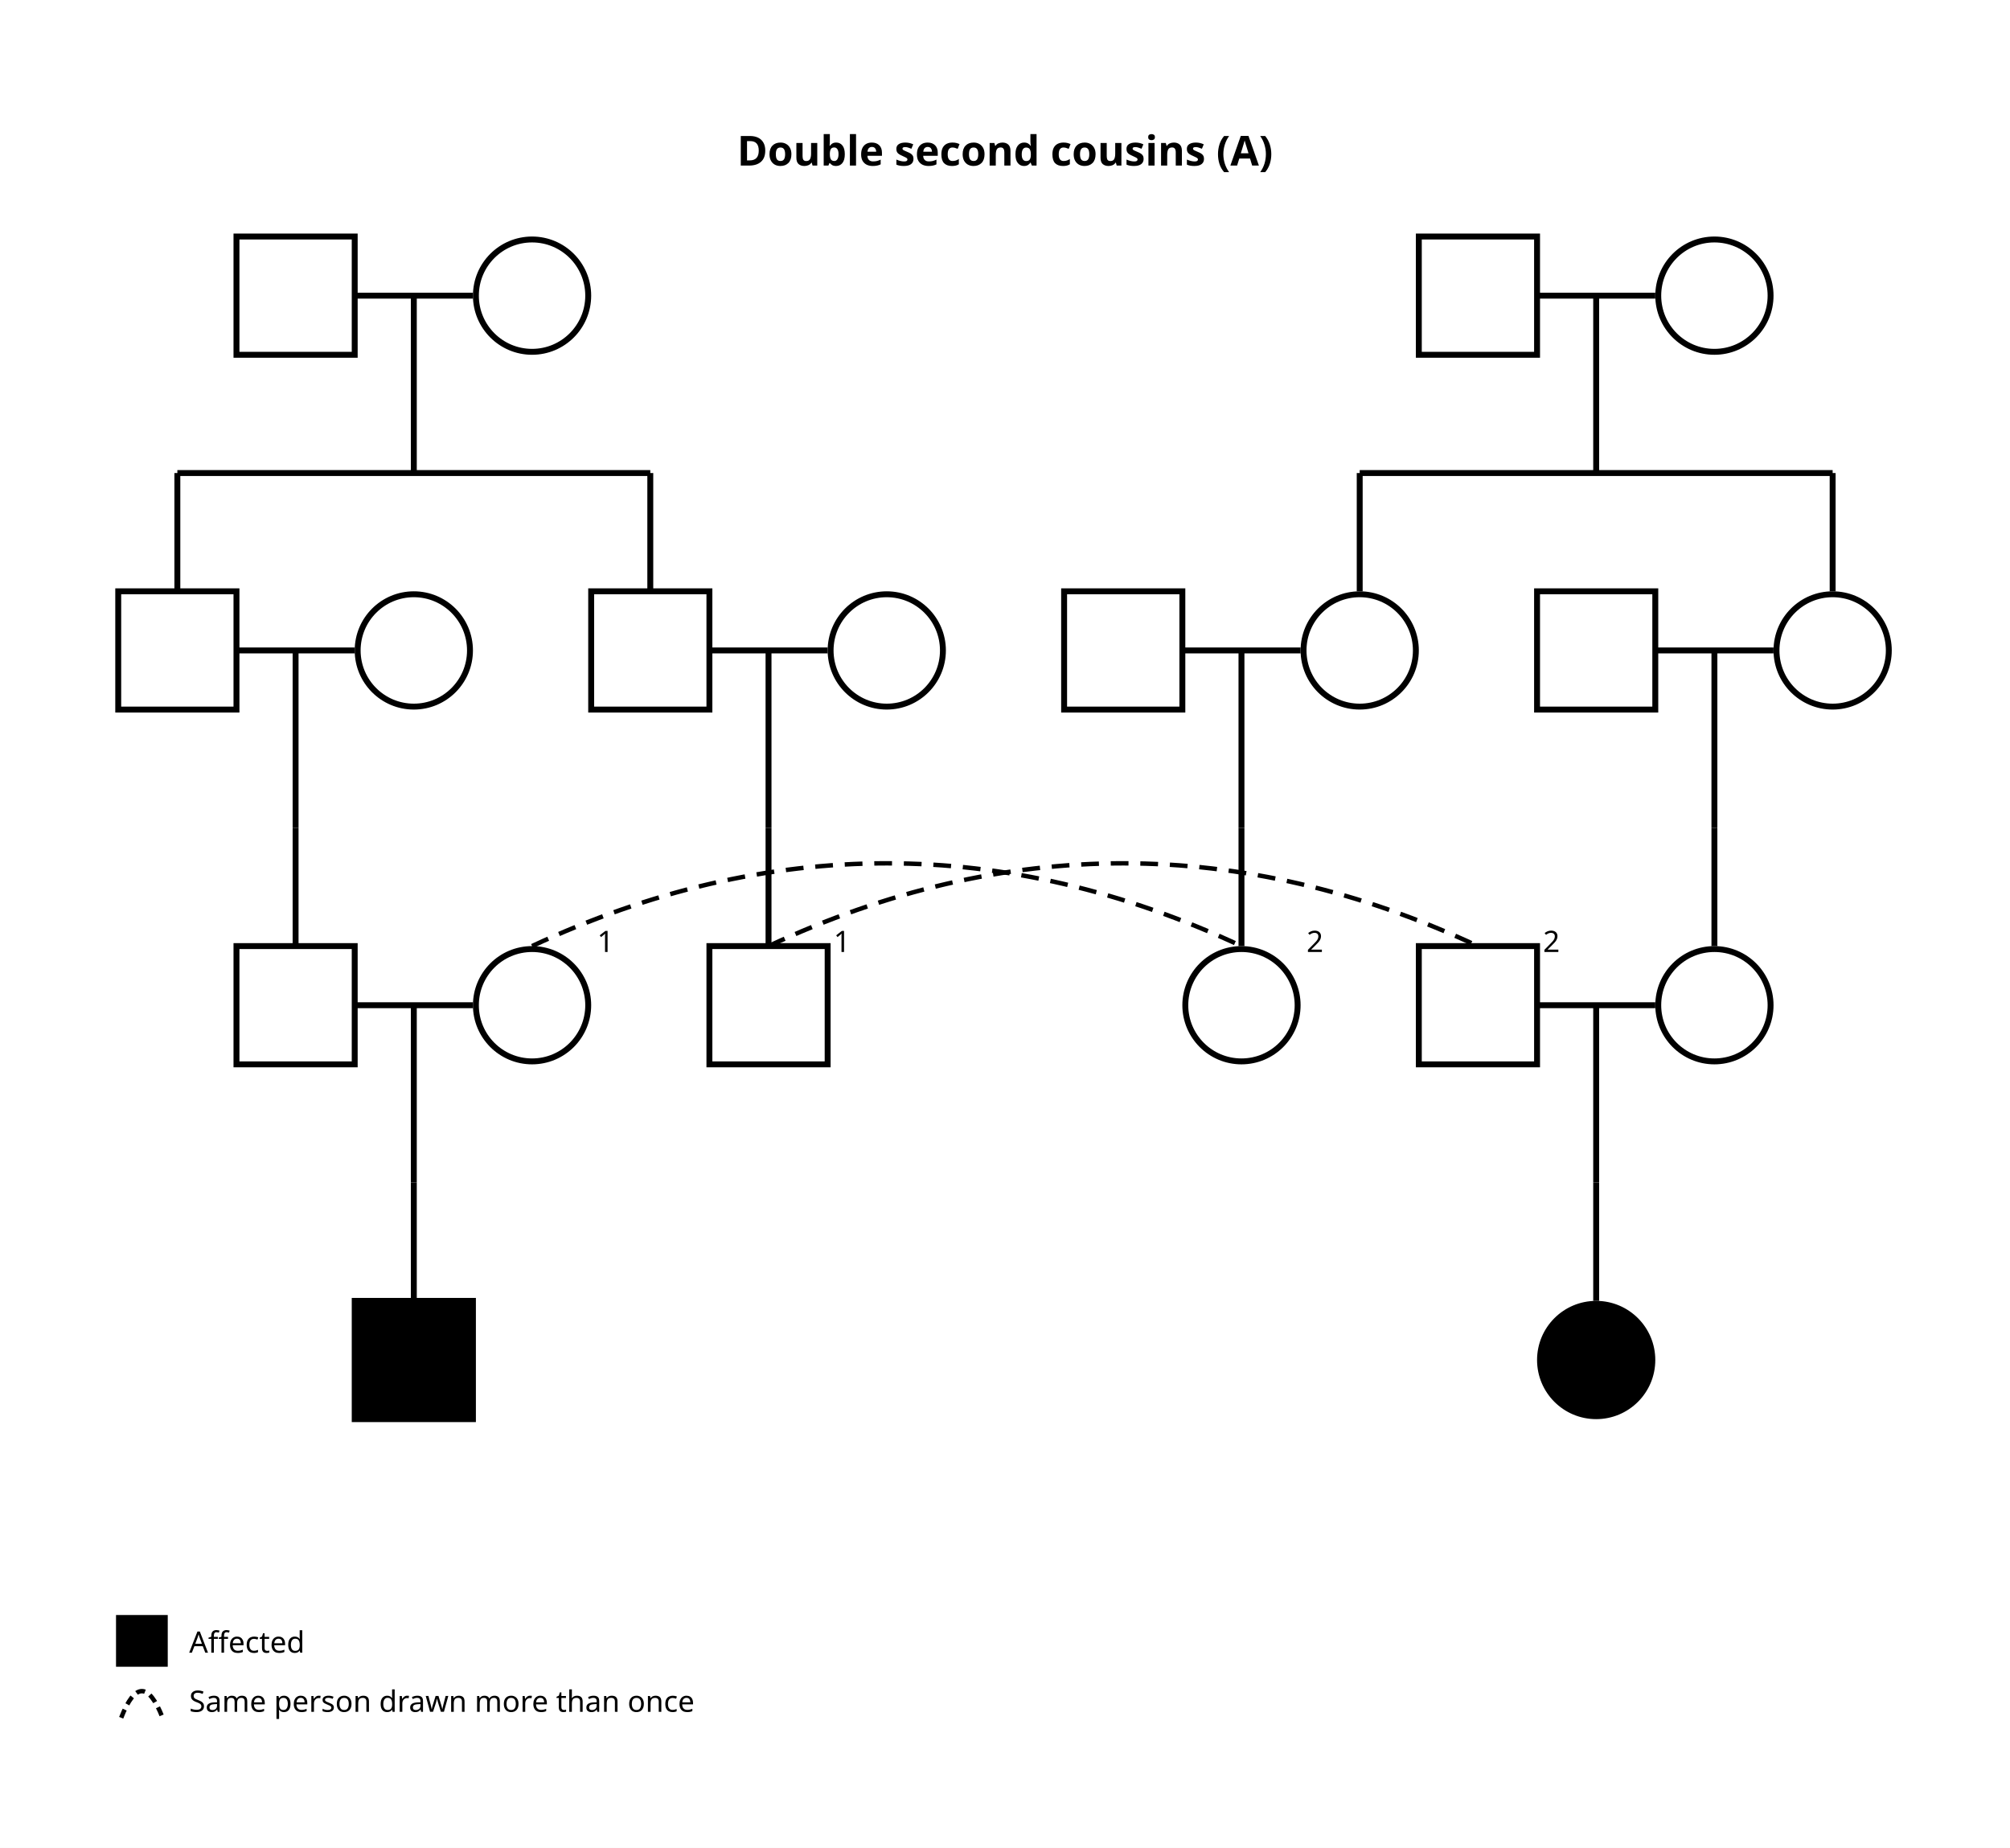
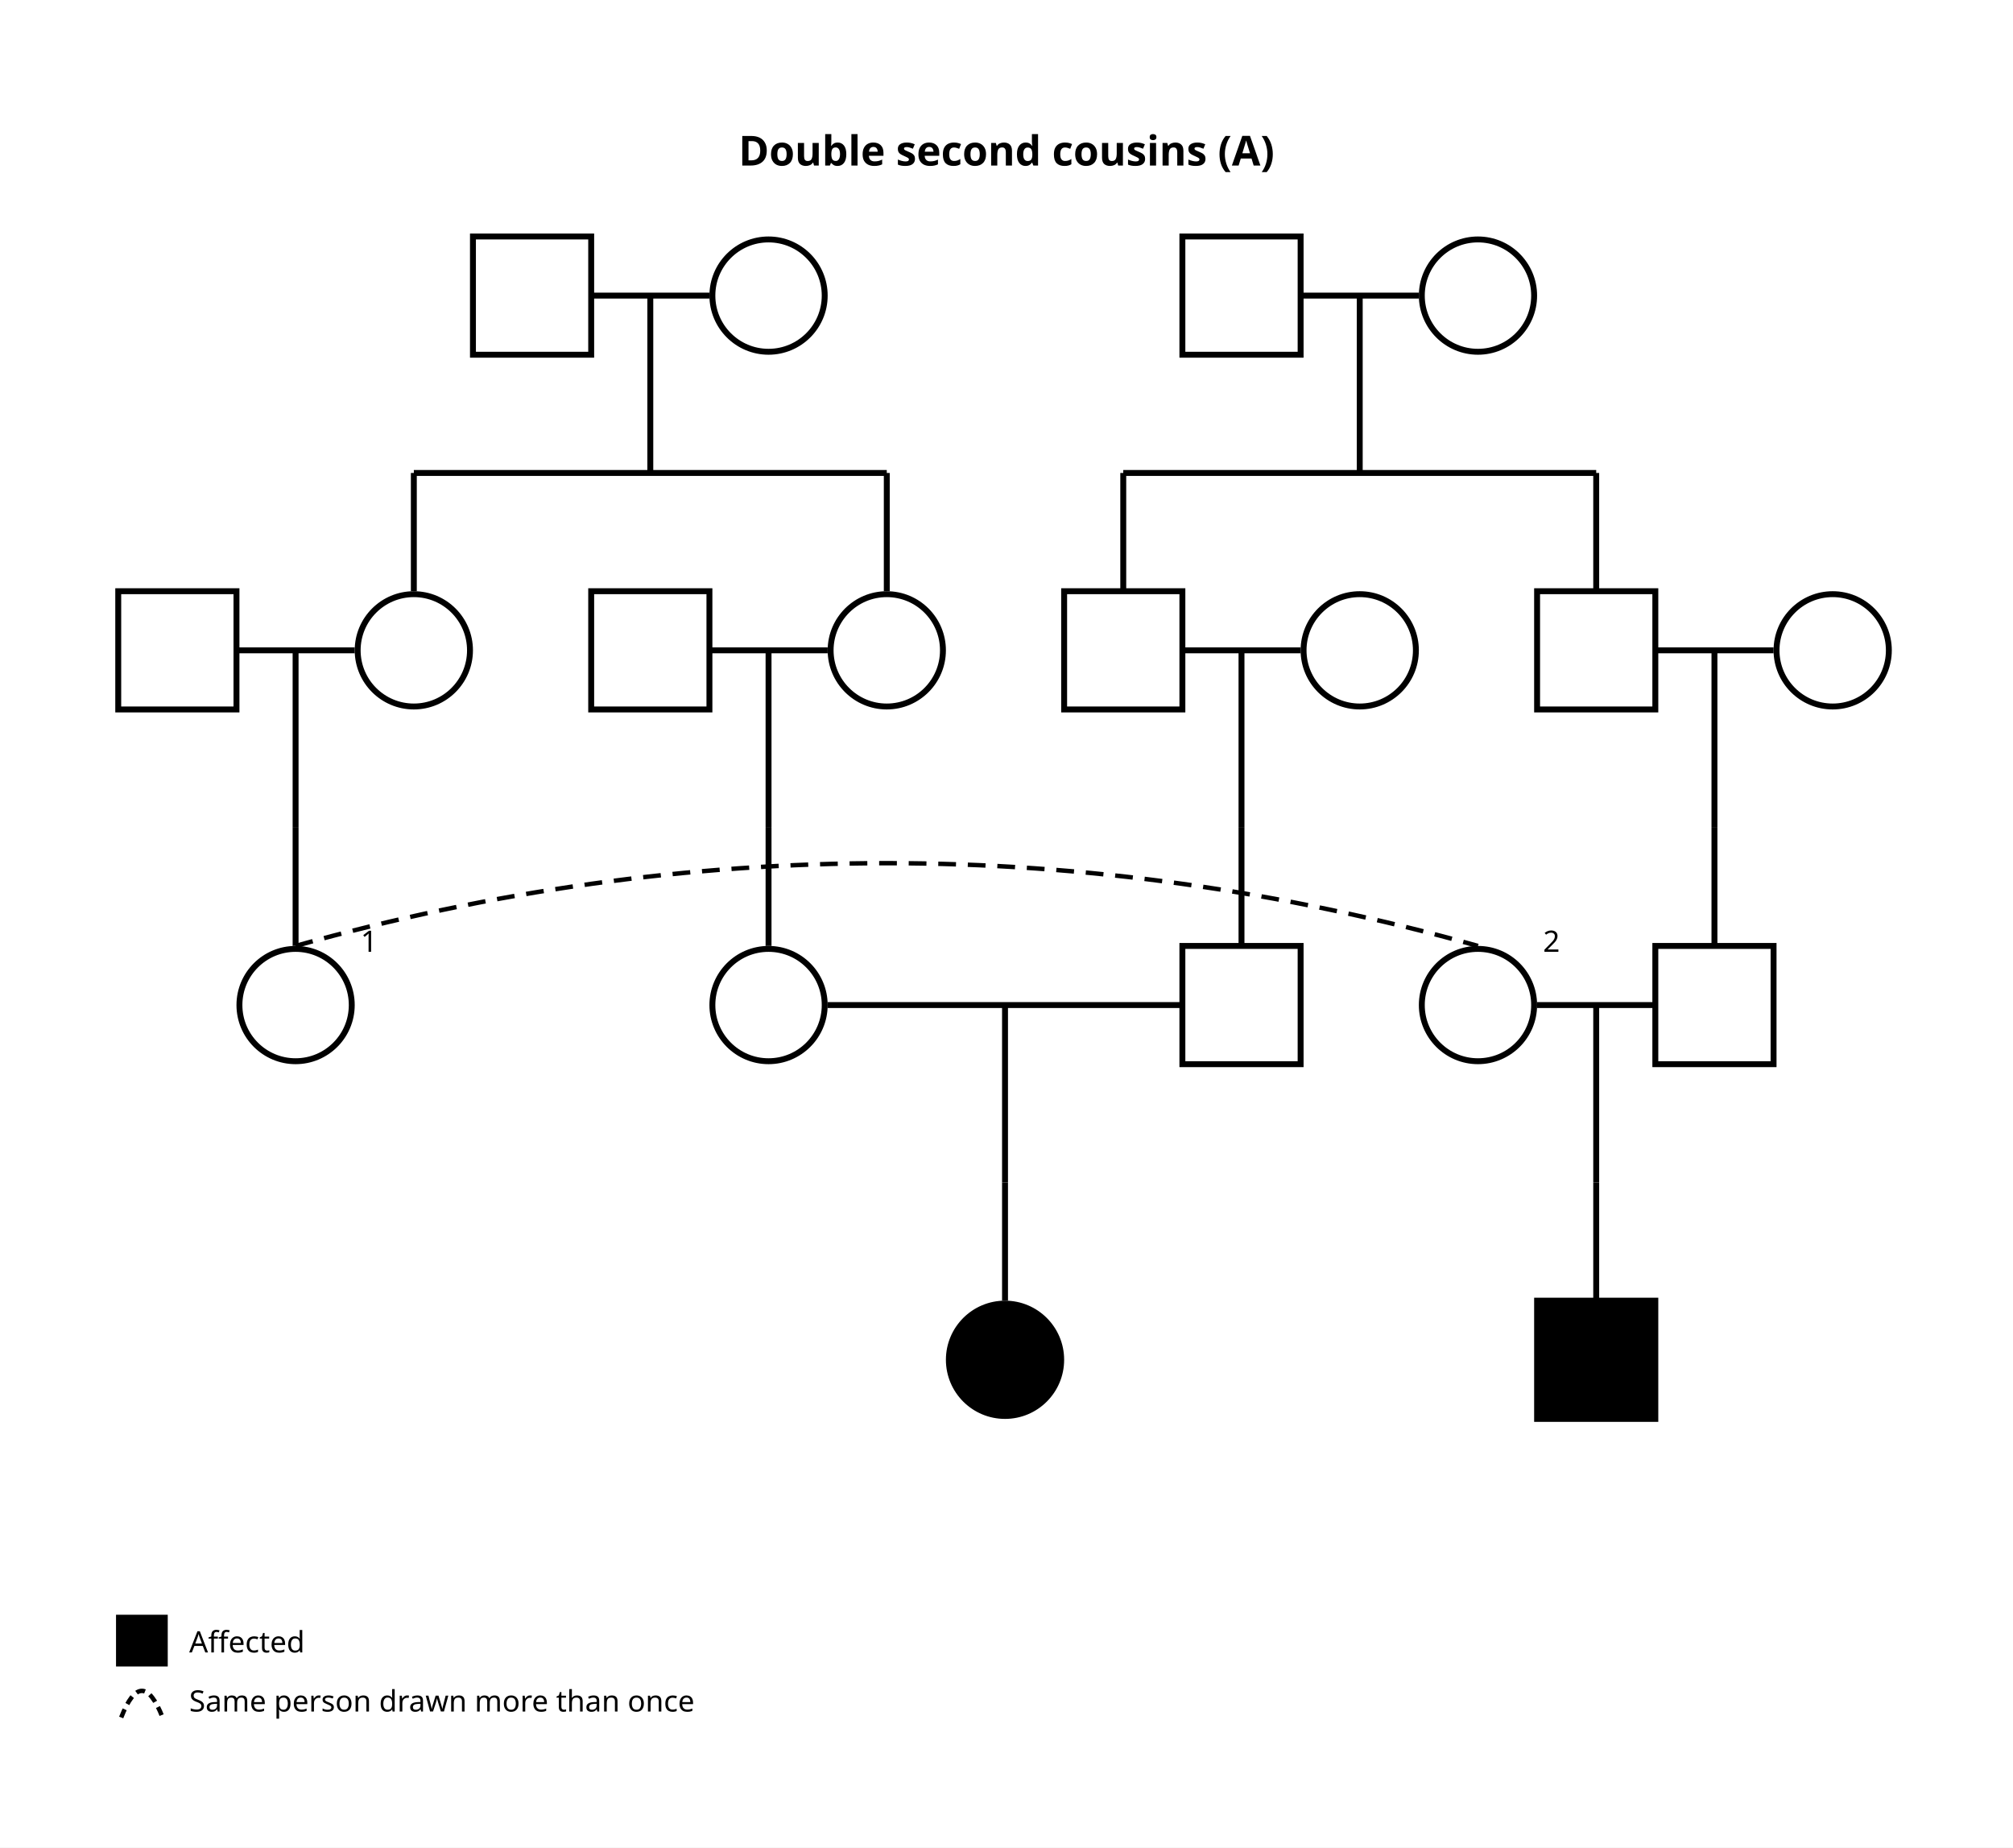
- <svg xmlns="http://www.w3.org/2000/svg" width="680" height="625" viewBox="0 0 680 625">
+ <svg xmlns="http://www.w3.org/2000/svg" width="681" height="625" viewBox="0 0 681 625">
  <defs>
    <marker id="proband-arrowhead" markerWidth="6" markerHeight="6" refX="6" refY="3" orient="auto">
      <path d="M 0 0 L 6 3 L 0 6 Z" fill="black" />
    </marker>
  </defs>
-   <rect width="680" height="625" fill="white" />
-   <text class="chart-title" x="340" y="56" text-anchor="middle" font-family="sans-serif" font-size="14" font-weight="bold" fill="black">Double second cousins (A)</text>
+   <rect width="681" height="625" fill="white" />
+   <text class="chart-title" x="340.5" y="56" text-anchor="middle" font-family="sans-serif" font-size="14" font-weight="bold" fill="black">Double second cousins (A)</text>
  <g transform="translate(60 100)">
    <g class="couple-lines">
-       <path d="M 60 0 L 100 0" stroke="black" stroke-width="2" fill="none" />
-       <path d="M 460 0 L 500 0" stroke="black" stroke-width="2" fill="none" />
+       <path d="M 140 0 L 180 0" stroke="black" stroke-width="2" fill="none" />
+       <path d="M 380 0 L 420 0" stroke="black" stroke-width="2" fill="none" />
      <path d="M 20 120 L 60 120" stroke="black" stroke-width="2" fill="none" />
      <path d="M 180 120 L 220 120" stroke="black" stroke-width="2" fill="none" />
      <path d="M 340 120 L 380 120" stroke="black" stroke-width="2" fill="none" />
      <path d="M 500 120 L 540 120" stroke="black" stroke-width="2" fill="none" />
-       <path d="M 60 240 L 100 240" stroke="black" stroke-width="2" fill="none" />
+       <path d="M 220 240 L 340 240" stroke="black" stroke-width="2" fill="none" />
      <path d="M 460 240 L 500 240" stroke="black" stroke-width="2" fill="none" />
    </g>
    <g class="sibship-lines">
-       <line x1="80" y1="0" x2="80" y2="60" stroke="black" stroke-width="2" />
-       <line x1="0" y1="60" x2="160" y2="60" stroke="black" stroke-width="2" />
-       <line x1="0" y1="60" x2="0" y2="100" stroke="black" stroke-width="2" />
-       <line x1="160" y1="60" x2="160" y2="100" stroke="black" stroke-width="2" />
-       <line x1="480" y1="0" x2="480" y2="60" stroke="black" stroke-width="2" />
-       <line x1="400" y1="60" x2="560" y2="60" stroke="black" stroke-width="2" />
-       <line x1="400" y1="60" x2="400" y2="100" stroke="black" stroke-width="2" />
-       <line x1="560" y1="60" x2="560" y2="100" stroke="black" stroke-width="2" />
+       <line x1="160" y1="0" x2="160" y2="60" stroke="black" stroke-width="2" />
+       <line x1="80" y1="60" x2="240" y2="60" stroke="black" stroke-width="2" />
+       <line x1="80" y1="60" x2="80" y2="100" stroke="black" stroke-width="2" />
+       <line x1="240" y1="60" x2="240" y2="100" stroke="black" stroke-width="2" />
+       <line x1="400" y1="0" x2="400" y2="60" stroke="black" stroke-width="2" />
+       <line x1="320" y1="60" x2="480" y2="60" stroke="black" stroke-width="2" />
+       <line x1="320" y1="60" x2="320" y2="100" stroke="black" stroke-width="2" />
+       <line x1="480" y1="60" x2="480" y2="100" stroke="black" stroke-width="2" />
      <line x1="40" y1="120" x2="40" y2="180" stroke="black" stroke-width="2" />
      <line x1="40" y1="180" x2="40" y2="180" stroke="black" stroke-width="2" />
      <line x1="40" y1="180" x2="40" y2="220" stroke="black" stroke-width="2" />
      <line x1="200" y1="120" x2="200" y2="180" stroke="black" stroke-width="2" />
      <line x1="200" y1="180" x2="200" y2="180" stroke="black" stroke-width="2" />
      <line x1="200" y1="180" x2="200" y2="220" stroke="black" stroke-width="2" />
      <line x1="360" y1="120" x2="360" y2="180" stroke="black" stroke-width="2" />
      <line x1="360" y1="180" x2="360" y2="180" stroke="black" stroke-width="2" />
      <line x1="360" y1="180" x2="360" y2="220" stroke="black" stroke-width="2" />
      <line x1="520" y1="120" x2="520" y2="180" stroke="black" stroke-width="2" />
      <line x1="520" y1="180" x2="520" y2="180" stroke="black" stroke-width="2" />
      <line x1="520" y1="180" x2="520" y2="220" stroke="black" stroke-width="2" />
-       <line x1="80" y1="240" x2="80" y2="300" stroke="black" stroke-width="2" />
-       <line x1="80" y1="300" x2="80" y2="300" stroke="black" stroke-width="2" />
-       <line x1="80" y1="300" x2="80" y2="340" stroke="black" stroke-width="2" />
+       <line x1="280" y1="240" x2="280" y2="300" stroke="black" stroke-width="2" />
+       <line x1="280" y1="300" x2="280" y2="300" stroke="black" stroke-width="2" />
+       <line x1="280" y1="300" x2="280" y2="340" stroke="black" stroke-width="2" />
      <line x1="480" y1="240" x2="480" y2="300" stroke="black" stroke-width="2" />
      <line x1="480" y1="300" x2="480" y2="300" stroke="black" stroke-width="2" />
      <line x1="480" y1="300" x2="480" y2="340" stroke="black" stroke-width="2" />
    </g>
    <g class="assisted-lines">
</g>
    <g class="duplicate-arcs">
-       <path d="M 120 220 Q 240 164 360 220" stroke="black" stroke-width="1.5" stroke-dasharray="6 4" fill="none" />
-       <path d="M 200 220 Q 320 164 440 220" stroke="black" stroke-width="1.5" stroke-dasharray="6 4" fill="none" />
+       <path d="M 40 220 Q 240 164 440 220" stroke="black" stroke-width="1.5" stroke-dasharray="6 4" fill="none" />
    </g>
    <g class="symbols">
-       <g transform="translate(40 0)">
+       <g transform="translate(120 0)">
        <rect x="-20" y="-20" width="40" height="40" stroke="black" stroke-width="2" fill="white" />
      </g>
-       <g transform="translate(120 0)">
+       <g transform="translate(200 0)">
        <circle cx="0" cy="0" r="19" stroke="black" stroke-width="2" fill="white" />
      </g>
-       <g transform="translate(440 0)">
+       <g transform="translate(360 0)">
        <rect x="-20" y="-20" width="40" height="40" stroke="black" stroke-width="2" fill="white" />
      </g>
-       <g transform="translate(520 0)">
+       <g transform="translate(440 0)">
        <circle cx="0" cy="0" r="19" stroke="black" stroke-width="2" fill="white" />
      </g>
      <g transform="translate(0 120)">
        <rect x="-20" y="-20" width="40" height="40" stroke="black" stroke-width="2" fill="white" />
      </g>
      <g transform="translate(80 120)">
        <circle cx="0" cy="0" r="19" stroke="black" stroke-width="2" fill="white" />
      </g>
      <g transform="translate(160 120)">
        <rect x="-20" y="-20" width="40" height="40" stroke="black" stroke-width="2" fill="white" />
      </g>
      <g transform="translate(240 120)">
        <circle cx="0" cy="0" r="19" stroke="black" stroke-width="2" fill="white" />
      </g>
      <g transform="translate(320 120)">
        <rect x="-20" y="-20" width="40" height="40" stroke="black" stroke-width="2" fill="white" />
      </g>
      <g transform="translate(400 120)">
        <circle cx="0" cy="0" r="19" stroke="black" stroke-width="2" fill="white" />
      </g>
      <g transform="translate(480 120)">
        <rect x="-20" y="-20" width="40" height="40" stroke="black" stroke-width="2" fill="white" />
      </g>
      <g transform="translate(560 120)">
        <circle cx="0" cy="0" r="19" stroke="black" stroke-width="2" fill="white" />
      </g>
      <g transform="translate(40 240)">
-         <rect x="-20" y="-20" width="40" height="40" stroke="black" stroke-width="2" fill="white" />
-       </g>
-       <g transform="translate(120 240)">
        <circle cx="0" cy="0" r="19" stroke="black" stroke-width="2" fill="white" />
        <text x="22" y="-18" font-family="sans-serif" font-size="10" fill="black">1</text>
      </g>
      <g transform="translate(200 240)">
-         <rect x="-20" y="-20" width="40" height="40" stroke="black" stroke-width="2" fill="white" />
-         <text x="22" y="-18" font-family="sans-serif" font-size="10" fill="black">1</text>
+         <circle cx="0" cy="0" r="19" stroke="black" stroke-width="2" fill="white" />
      </g>
      <g transform="translate(360 240)">
+         <rect x="-20" y="-20" width="40" height="40" stroke="black" stroke-width="2" fill="white" />
+       </g>
+       <g transform="translate(440 240)">
        <circle cx="0" cy="0" r="19" stroke="black" stroke-width="2" fill="white" />
        <text x="22" y="-18" font-family="sans-serif" font-size="10" fill="black">2</text>
      </g>
-       <g transform="translate(440 240)">
+       <g transform="translate(520 240)">
        <rect x="-20" y="-20" width="40" height="40" stroke="black" stroke-width="2" fill="white" />
-         <text x="22" y="-18" font-family="sans-serif" font-size="10" fill="black">2</text>
      </g>
-       <g transform="translate(520 240)">
-         <circle cx="0" cy="0" r="19" stroke="black" stroke-width="2" fill="white" />
-       </g>
-       <g transform="translate(80 360)">
-         <rect x="-20" y="-20" width="40" height="40" stroke="black" stroke-width="2" fill="black" />
+       <g transform="translate(280 360)">
+         <circle cx="0" cy="0" r="19" stroke="black" stroke-width="2" fill="black" />
      </g>
      <g transform="translate(480 360)">
-         <circle cx="0" cy="0" r="19" stroke="black" stroke-width="2" fill="black" />
+         <rect x="-20" y="-20" width="40" height="40" stroke="black" stroke-width="2" fill="black" />
      </g>
    </g>
    <g class="labels">
</g>
    <g class="consanguinity-labels">
</g>
  </g>
  <g class="pedigree-key" transform="translate(0 545)">
    <rect x="40" y="2" width="16" height="16" fill="black" stroke="black" stroke-width="1.5" />
    <text x="64" y="14" font-family="sans-serif" font-size="10" fill="black">Affected</text>
    <path d="M 41 36 Q 48 18 55 36" fill="none" stroke="black" stroke-width="1.5" stroke-dasharray="3 2" />
    <text x="64" y="34" font-family="sans-serif" font-size="10" fill="black">Same person drawn more than once</text>
  </g>
</svg>
